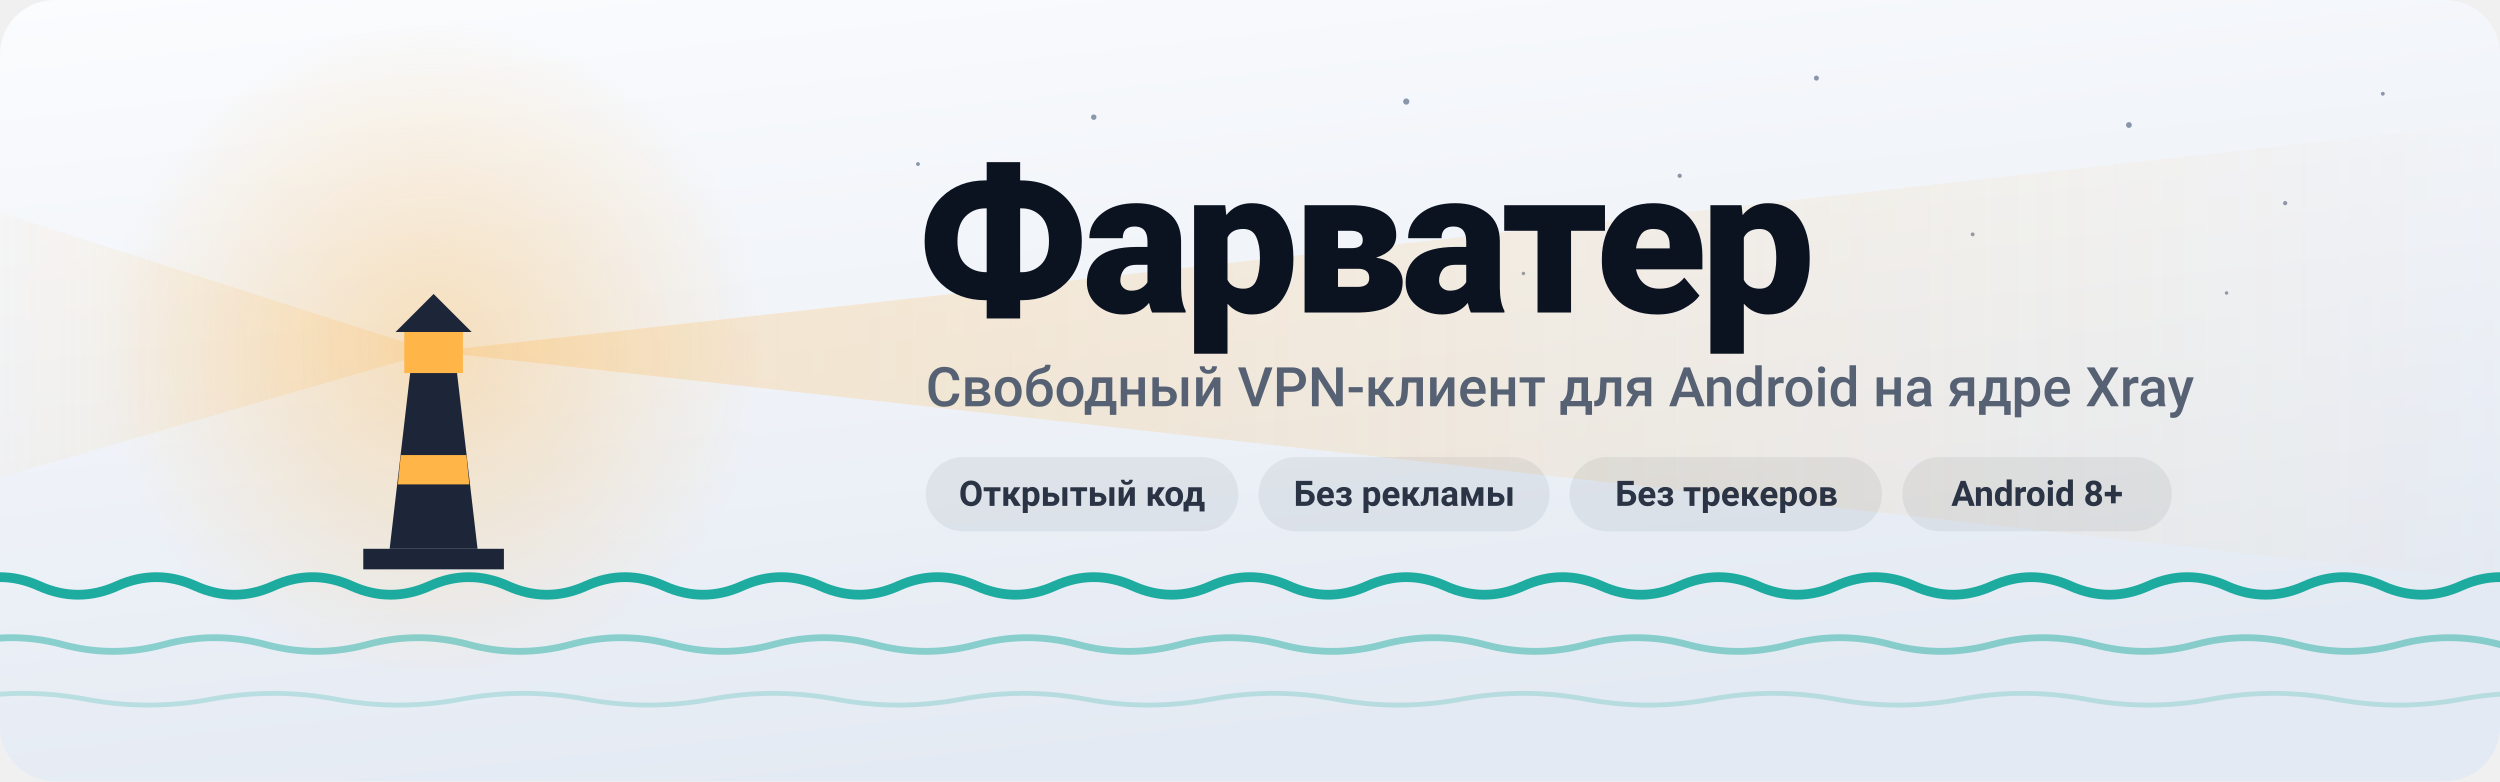
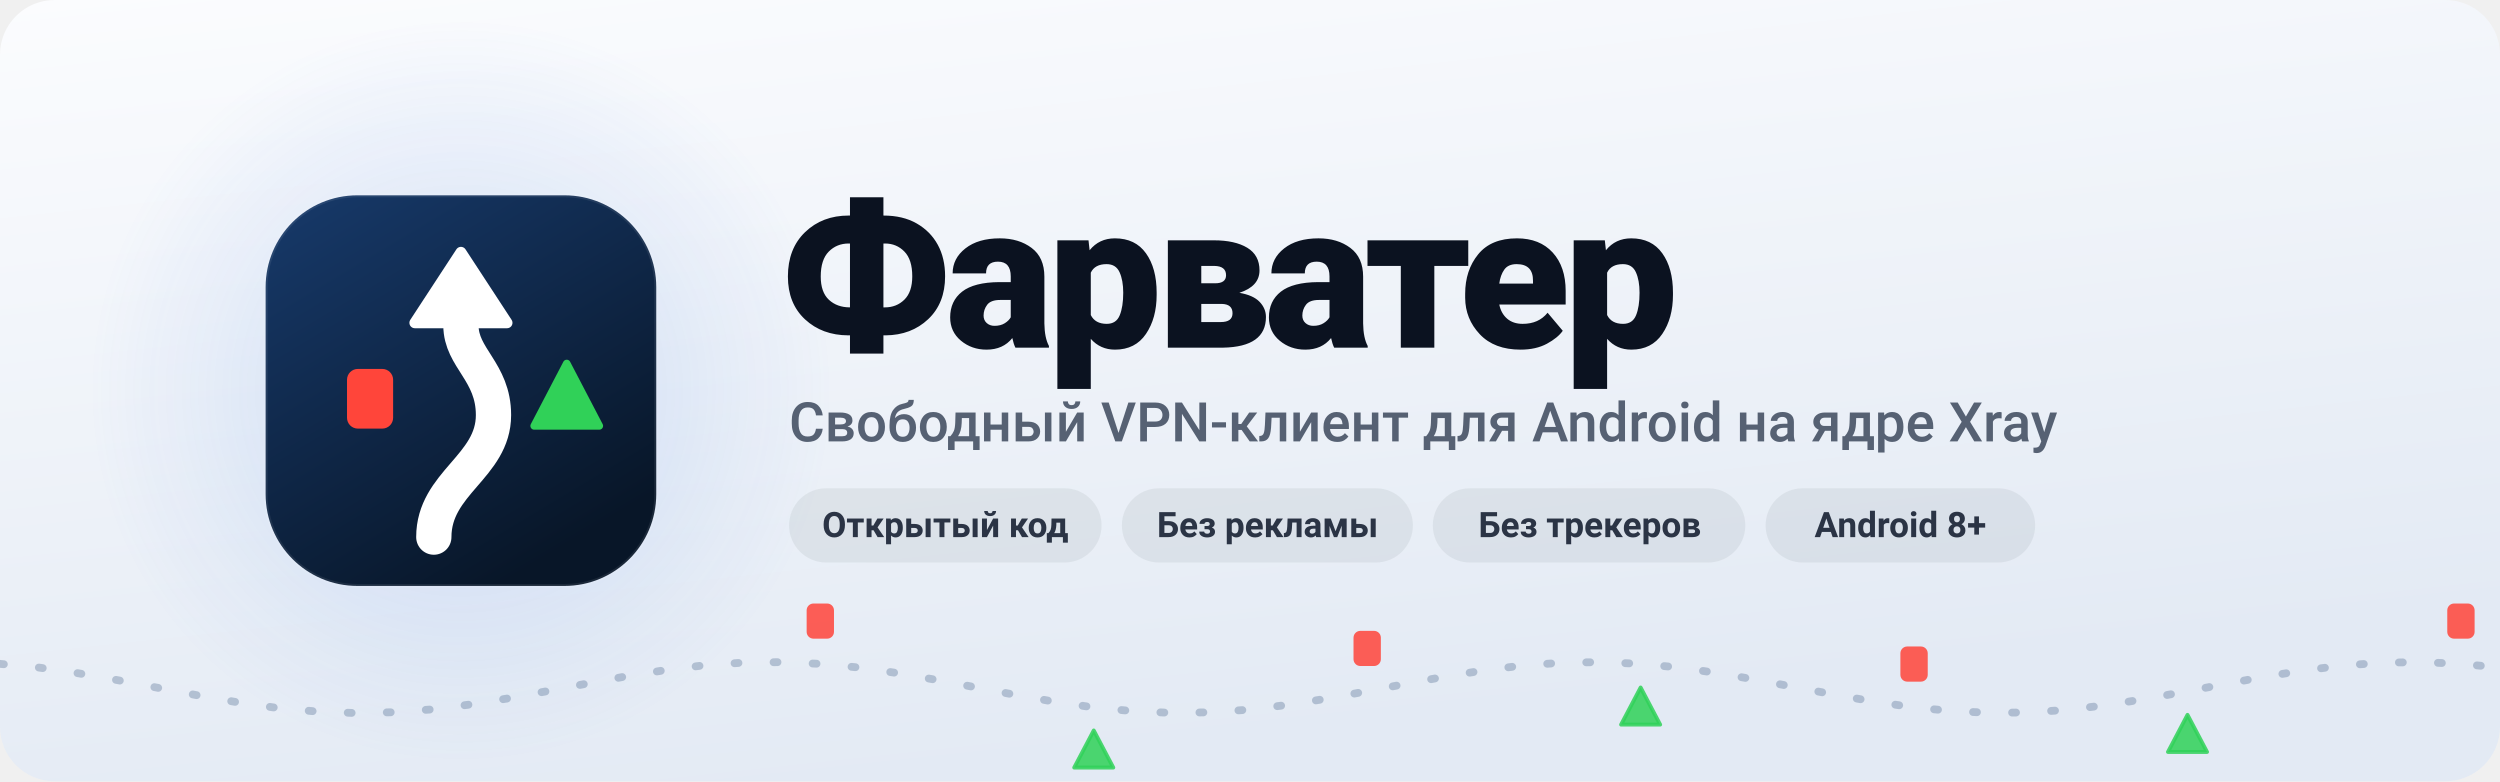
<svg xmlns="http://www.w3.org/2000/svg" width="1280" height="400" viewBox="0 0 1280 400" role="img" aria-label="Фарватер">
  <defs>
    <linearGradient id="bg" x1="0" y1="0" x2="0.35" y2="1">
      <stop offset="0" stop-color="#FBFCFE" />
-       <stop offset="1" stop-color="#E4EAF3" />
+       <stop offset="1" stop-color="#E3EAF4" />
+     </linearGradient>
+     <linearGradient id="tile" x1="0" y1="0" x2="0.6" y2="1">
+       <stop offset="0" stop-color="#173A6B" />
+       <stop offset="1" stop-color="#081628" />
    </linearGradient>
    <radialGradient id="glow" cx="0.5" cy="0.5" r="0.5">
-       <stop offset="0" stop-color="#FFB547" stop-opacity="0.35" />
-       <stop offset="1" stop-color="#FFB547" stop-opacity="0" />
+       <stop offset="0" stop-color="#2F6FE0" stop-opacity="0.18" />
+       <stop offset="1" stop-color="#2F6FE0" stop-opacity="0" />
    </radialGradient>
-     <linearGradient id="beamR" x1="0" y1="0" x2="1" y2="0">
-       <stop offset="0" stop-color="#FFB547" stop-opacity="0.75" />
-       <stop offset="1" stop-color="#FFB547" stop-opacity="0" />
-     </linearGradient>
-     <linearGradient id="beamL" x1="1" y1="0" x2="0" y2="0">
-       <stop offset="0" stop-color="#FFB547" stop-opacity="0.6" />
-       <stop offset="1" stop-color="#FFB547" stop-opacity="0" />
-     </linearGradient>
    <clipPath id="card">
      <rect width="1280" height="400" rx="28" />
    </clipPath>
+     <clipPath id="tileclip">
+       <rect x="0" y="0" width="200" height="200" rx="47" />
+     </clipPath>
    <style>
-     .beam { transform-origin: 222px 180px; animation: sweep 6s ease-in-out infinite alternate; }
-     .lamp { animation: pulse 3s ease-in-out infinite; }
-     .w1 { animation: drift 9s linear infinite; }
-     .w2 { animation: drift 14s linear infinite reverse; }
-     .tw { animation: twinkle 4s ease-in-out infinite; }
-     @keyframes sweep { from { transform: rotate(-4deg); } to { transform: rotate(4deg); } }
-     @keyframes pulse { 0%,100% { opacity: .55; } 50% { opacity: 1; } }
-     @keyframes drift { from { transform: translateX(0); } to { transform: translateX(-160px); } }
-     @keyframes twinkle { 0%,100% { opacity: .25; } 50% { opacity: .9; } }
-     @media (prefers-reduced-motion: reduce) { * { animation: none !important; } }
-   </style>
+ .route { stroke-dasharray: 2 18; animation: flow 3s linear infinite; }
+ .b1 { animation: bob 3.2s ease-in-out infinite; }
+ .b2 { animation: bob 3.6s ease-in-out infinite reverse; }
+ .halo { animation: breathe 5s ease-in-out infinite; transform-origin: 236px 200px; }
+ @keyframes flow { to { stroke-dashoffset: -40; } }
+ @keyframes bob { 0%,100% { transform: translateY(0); } 50% { transform: translateY(-5px); } }
+ @keyframes breathe { 0%,100% { opacity: .7; transform: scale(1); } 50% { opacity: 1; transform: scale(1.06); } }
+ @media (prefers-reduced-motion: reduce) { * { animation: none !important; } }
+ </style>
  </defs>
  <g clip-path="url(#card)">
    <rect width="1280" height="400" fill="url(#bg)" />
-     <circle class="tw" style="animation-delay:0.00s" cx="560" cy="60" r="1.4" fill="#8A97AB" />
-     <circle class="tw" style="animation-delay:0.37s" cx="640" cy="110" r="1" fill="#8A97AB" />
-     <circle class="tw" style="animation-delay:0.74s" cx="720" cy="52" r="1.6" fill="#8A97AB" />
-     <circle class="tw" style="animation-delay:1.11s" cx="860" cy="90" r="1.1" fill="#8A97AB" />
-     <circle class="tw" style="animation-delay:1.48s" cx="930" cy="40" r="1.3" fill="#8A97AB" />
-     <circle class="tw" style="animation-delay:1.85s" cx="1010" cy="120" r="1" fill="#8A97AB" />
-     <circle class="tw" style="animation-delay:2.22s" cx="1090" cy="64" r="1.5" fill="#8A97AB" />
-     <circle class="tw" style="animation-delay:2.59s" cx="1170" cy="104" r="1.1" fill="#8A97AB" />
-     <circle class="tw" style="animation-delay:2.96s" cx="1220" cy="48" r="1" fill="#8A97AB" />
-     <circle class="tw" style="animation-delay:3.33s" cx="780" cy="140" r="0.9" fill="#8A97AB" />
-     <circle class="tw" style="animation-delay:3.70s" cx="470" cy="84" r="1" fill="#8A97AB" />
-     <circle class="tw" style="animation-delay:4.07s" cx="1140" cy="150" r="0.9" fill="#8A97AB" />
-     <circle class="lamp" cx="222" cy="180" r="170" fill="url(#glow)" />
-     <g class="beam">
-       <path d="M222 180 L1300 60 L1300 300 Z" fill="url(#beamR)" opacity="0.35" />
-       <path d="M222 180 L-40 96 L-40 256 Z" fill="url(#beamL)" opacity="0.35" />
+     <circle class="halo" cx="236" cy="200" r="190" fill="url(#glow)" />
+     <path class="route" d="M-20,339.0 L0,339.9 L20,341.8 L40,344.7 L60,348.2 L80,352.0 L100,355.8 L120,359.3 L140,362.2 L160,364.1 L180,365.0 L200,364.7 L220,363.3 L240,360.8 L260,357.6 L280,353.9 L300,350.1 L320,346.4 L340,343.2 L360,340.7 L380,339.3 L400,339.0 L420,339.9 L440,341.8 L460,344.7 L480,348.2 L500,352.0 L520,355.8 L540,359.3 L560,362.2 L580,364.1 L600,365.0 L620,364.7 L640,363.3 L660,360.8 L680,357.6 L700,353.9 L720,350.1 L740,346.4 L760,343.2 L780,340.7 L800,339.3 L820,339.0 L840,339.9 L860,341.8 L880,344.7 L900,348.2 L920,352.0 L940,355.8 L960,359.3 L980,362.2 L1000,364.1 L1020,365.0 L1040,364.7 L1060,363.3 L1080,360.8 L1100,357.6 L1120,353.9 L1140,350.1 L1160,346.4 L1180,343.2 L1200,340.7 L1220,339.3 L1240,339.0 L1260,339.9 L1280,341.8 L1300,344.7" fill="none" stroke="#173A6B" stroke-opacity="0.25" stroke-width="4" stroke-linecap="round" />
+     <rect class="b1" x="413" y="309" width="14" height="18" rx="3.5" fill="#FF453A" fill-opacity="0.85" />
+     <path class="b2" d="M560,374 L570,393 L550,393 Z" fill="#30D158" fill-opacity="0.85" stroke="#30D158" stroke-opacity="0.85" stroke-width="2" stroke-linejoin="round" />
+     <rect class="b1" x="693" y="323" width="14" height="18" rx="3.5" fill="#FF453A" fill-opacity="0.85" />
+     <path class="b2" d="M840,352 L850,371 L830,371 Z" fill="#30D158" fill-opacity="0.85" stroke="#30D158" stroke-opacity="0.85" stroke-width="2" stroke-linejoin="round" />
+     <rect class="b1" x="973" y="331" width="14" height="18" rx="3.5" fill="#FF453A" fill-opacity="0.85" />
+     <path class="b2" d="M1120,366 L1130,385 L1110,385 Z" fill="#30D158" fill-opacity="0.85" stroke="#30D158" stroke-opacity="0.85" stroke-width="2" stroke-linejoin="round" />
+     <rect class="b1" x="1253" y="309" width="14" height="18" rx="3.5" fill="#FF453A" fill-opacity="0.85" />
+     <g transform="translate(136 100)">
+       <rect width="200" height="200" rx="47" fill="url(#tile)" />
+       <g clip-path="url(#tileclip)">
+         <g transform="translate(-50 -50) scale(2.7778)">
+           <path d="M49,81 C49,71 60,68 60,58.5 C60,50.5 54,48 54,42" fill="none" stroke="#FFFFFF" stroke-width="6.5" stroke-linecap="round" />
+           <path d="M54,28.5 L62.5,41.5 L45.5,41.5 Z" fill="#FFFFFF" stroke="#FFFFFF" stroke-width="2" stroke-linejoin="round" />
+           <rect x="33" y="50" width="8.5" height="11" rx="2" fill="#FF453A" />
+           <path d="M73.5,49 L79.5,60.5 L67.5,60.5 Z" fill="#30D158" stroke="#30D158" stroke-width="1.4" stroke-linejoin="round" />
+         </g>
+       </g>
+       <rect width="200" height="200" rx="47" fill="none" stroke="#FFFFFF" stroke-opacity="0.08" stroke-width="2" />
    </g>
-     <g transform="translate(60 62) scale(3)">
-       <path fill="#1C2638" d="M47.5,36 L60.5,36 L54,29.5 Z" />
-       <path fill="#FFB547" d="M49,36 h10 v7 h-10 Z" />
-       <path fill="#1C2638" d="M50,43 L58,43 L61.5,73 L46.5,73 Z" />
-       <path fill="#FFB547" d="M48.4,57 L59.6,57 L60.1,62 L47.9,62 Z" />
-       <path fill="#1C2638" d="M42,73 h24 v3.5 h-24 Z" />
-     </g>
-     <g fill="none" stroke="#14A89B" stroke-linecap="round">
-       <path class="w1" d="M-20,300 q20.0,-9 40,0 t40,0 q20.0,-9 40,0 t40,0 q20.0,-9 40,0 t40,0 q20.0,-9 40,0 t40,0 q20.0,-9 40,0 t40,0 q20.0,-9 40,0 t40,0 q20.0,-9 40,0 t40,0 q20.0,-9 40,0 t40,0 q20.0,-9 40,0 t40,0 q20.0,-9 40,0 t40,0 q20.0,-9 40,0 t40,0 q20.0,-9 40,0 t40,0 q20.0,-9 40,0 t40,0 q20.0,-9 40,0 t40,0 q20.0,-9 40,0 t40,0 q20.0,-9 40,0 t40,0 q20.0,-9 40,0 t40,0 q20.0,-9 40,0 t40,0 q20.0,-9 40,0 t40,0 q20.0,-9 40,0 t40,0" stroke-width="5" opacity="0.95" />
-       <path class="w2" d="M-20,330 q26.0,-7 52,0 t52,0 q26.0,-7 52,0 t52,0 q26.0,-7 52,0 t52,0 q26.0,-7 52,0 t52,0 q26.0,-7 52,0 t52,0 q26.0,-7 52,0 t52,0 q26.0,-7 52,0 t52,0 q26.0,-7 52,0 t52,0 q26.0,-7 52,0 t52,0 q26.0,-7 52,0 t52,0 q26.0,-7 52,0 t52,0 q26.0,-7 52,0 t52,0 q26.0,-7 52,0 t52,0 q26.0,-7 52,0 t52,0 q26.0,-7 52,0 t52,0" stroke-width="3.5" opacity="0.45" />
-       <path class="w1" d="M-20,358 q32.0,-6 64,0 t64,0 q32.0,-6 64,0 t64,0 q32.0,-6 64,0 t64,0 q32.0,-6 64,0 t64,0 q32.0,-6 64,0 t64,0 q32.0,-6 64,0 t64,0 q32.0,-6 64,0 t64,0 q32.0,-6 64,0 t64,0 q32.0,-6 64,0 t64,0 q32.0,-6 64,0 t64,0 q32.0,-6 64,0 t64,0 q32.0,-6 64,0 t64,0" stroke-width="2.5" opacity="0.22" />
-     </g>
-     <text x="470" y="160" font-family="-apple-system, BlinkMacSystemFont, 'SF Pro Display', 'Segoe UI', Roboto, Helvetica, Arial, sans-serif" font-size="104" font-weight="800" letter-spacing="-3" fill="#0B1220">Фарватер</text>
-     <text x="474" y="208" font-family="-apple-system, BlinkMacSystemFont, 'SF Pro Display', 'Segoe UI', Roboto, Helvetica, Arial, sans-serif" font-size="28" font-weight="500" fill="#566173">Свободный VPN-клиент для Android на ядре Xray</text>
-     <rect x="474" y="234" width="160" height="38" rx="19" fill="#0B1220" fill-opacity="0.06" />
-     <text x="554" y="259" text-anchor="middle" font-family="-apple-system, BlinkMacSystemFont, 'SF Pro Display', 'Segoe UI', Roboto, Helvetica, Arial, sans-serif" font-size="18" font-weight="600" fill="#2B3445">Открытый код</text>
-     <rect x="644.4" y="234" width="149" height="38" rx="19" fill="#0B1220" fill-opacity="0.06" />
-     <text x="719" y="259" text-anchor="middle" font-family="-apple-system, BlinkMacSystemFont, 'SF Pro Display', 'Segoe UI', Roboto, Helvetica, Arial, sans-serif" font-size="18" font-weight="600" fill="#2B3445">Без рекламы</text>
-     <rect x="803.6" y="234" width="160" height="38" rx="19" fill="#0B1220" fill-opacity="0.06" />
-     <text x="884" y="259" text-anchor="middle" font-family="-apple-system, BlinkMacSystemFont, 'SF Pro Display', 'Segoe UI', Roboto, Helvetica, Arial, sans-serif" font-size="18" font-weight="600" fill="#2B3445">Без трекеров</text>
-     <rect x="974" y="234" width="138" height="38" rx="19" fill="#0B1220" fill-opacity="0.06" />
-     <text x="1043" y="259" text-anchor="middle" font-family="-apple-system, BlinkMacSystemFont, 'SF Pro Display', 'Segoe UI', Roboto, Helvetica, Arial, sans-serif" font-size="18" font-weight="600" fill="#2B3445">Android 8+</text>
+     <text x="400" y="178" font-family="-apple-system, BlinkMacSystemFont, 'SF Pro Display', 'Segoe UI', Roboto, Helvetica, Arial, sans-serif" font-size="104" font-weight="800" letter-spacing="-3" fill="#0B1220">Фарватер</text>
+     <text x="404" y="226" font-family="-apple-system, BlinkMacSystemFont, 'SF Pro Display', 'Segoe UI', Roboto, Helvetica, Arial, sans-serif" font-size="28" font-weight="500" fill="#566173">Свободный VPN-клиент для Android на ядре Xray</text>
+     <rect x="404" y="250" width="160" height="38" rx="19" fill="#0B1220" fill-opacity="0.06" />
+     <text x="484" y="275" text-anchor="middle" font-family="-apple-system, BlinkMacSystemFont, 'SF Pro Display', 'Segoe UI', Roboto, Helvetica, Arial, sans-serif" font-size="18" font-weight="600" fill="#2B3445">Открытый код</text>
+     <rect x="574.4" y="250" width="149" height="38" rx="19" fill="#0B1220" fill-opacity="0.06" />
+     <text x="649" y="275" text-anchor="middle" font-family="-apple-system, BlinkMacSystemFont, 'SF Pro Display', 'Segoe UI', Roboto, Helvetica, Arial, sans-serif" font-size="18" font-weight="600" fill="#2B3445">Без рекламы</text>
+     <rect x="733.6" y="250" width="160" height="38" rx="19" fill="#0B1220" fill-opacity="0.06" />
+     <text x="814" y="275" text-anchor="middle" font-family="-apple-system, BlinkMacSystemFont, 'SF Pro Display', 'Segoe UI', Roboto, Helvetica, Arial, sans-serif" font-size="18" font-weight="600" fill="#2B3445">Без трекеров</text>
+     <rect x="904" y="250" width="138" height="38" rx="19" fill="#0B1220" fill-opacity="0.06" />
+     <text x="973" y="275" text-anchor="middle" font-family="-apple-system, BlinkMacSystemFont, 'SF Pro Display', 'Segoe UI', Roboto, Helvetica, Arial, sans-serif" font-size="18" font-weight="600" fill="#2B3445">Android 8+</text>
  </g>
</svg>
